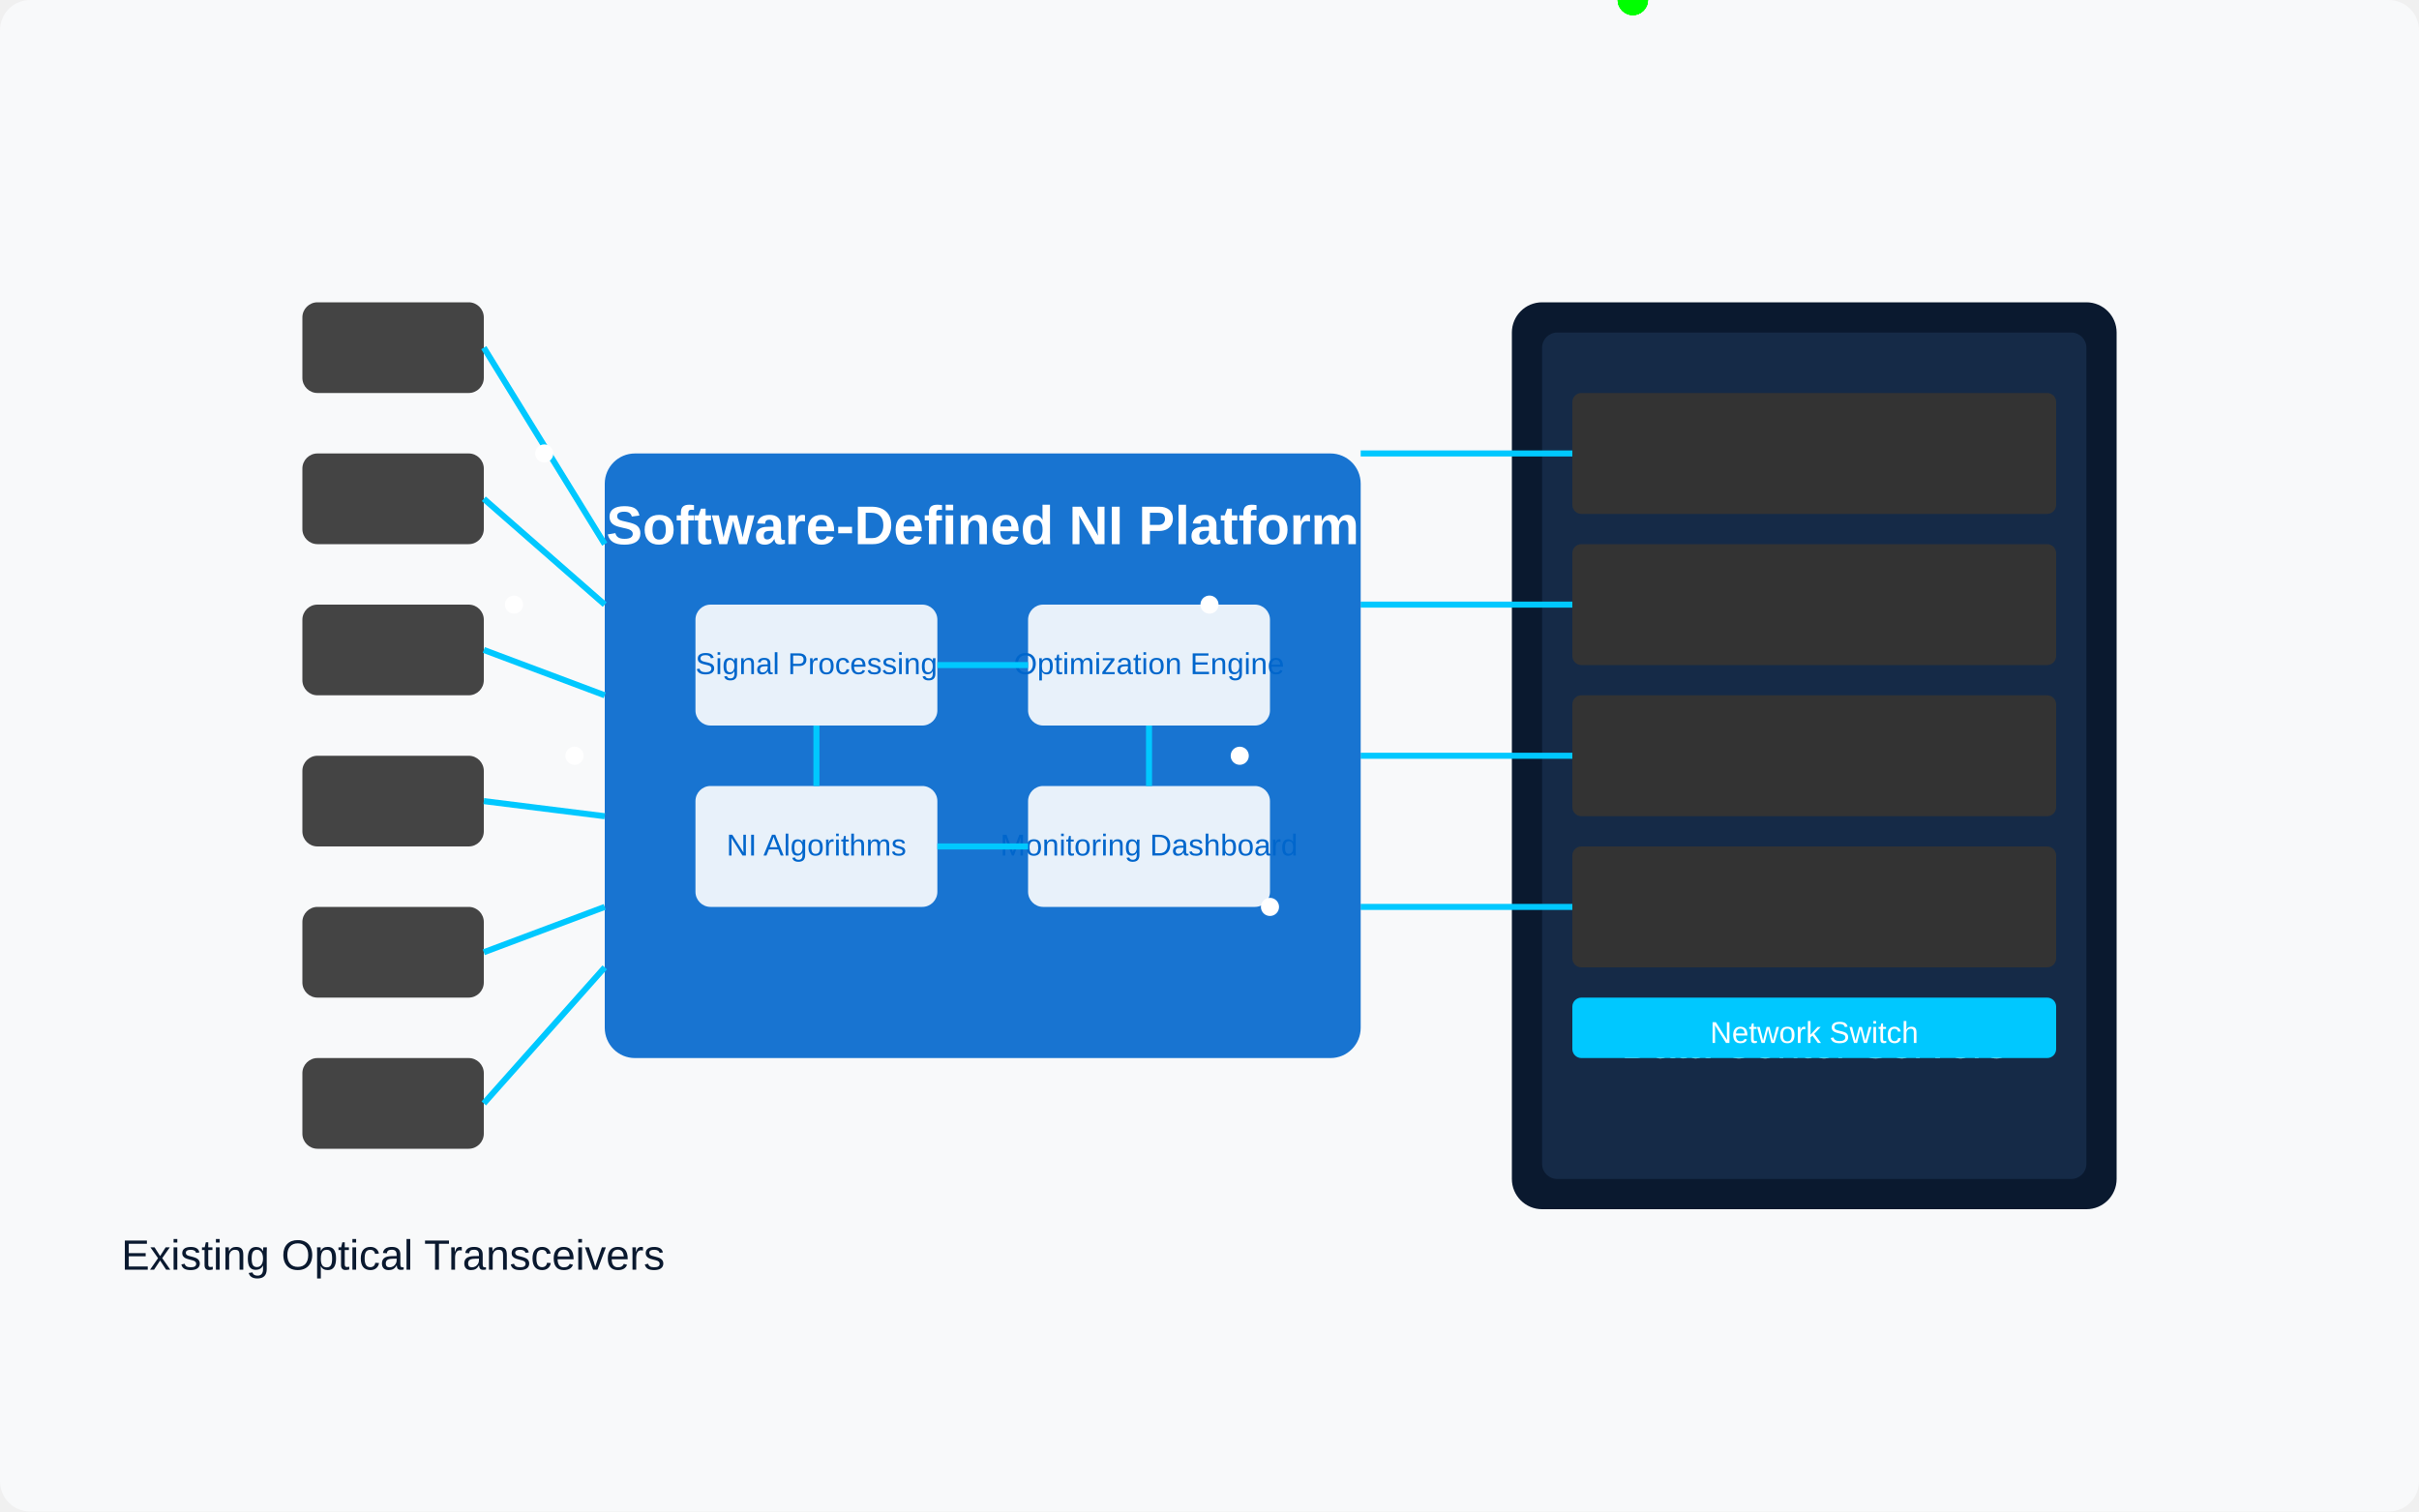
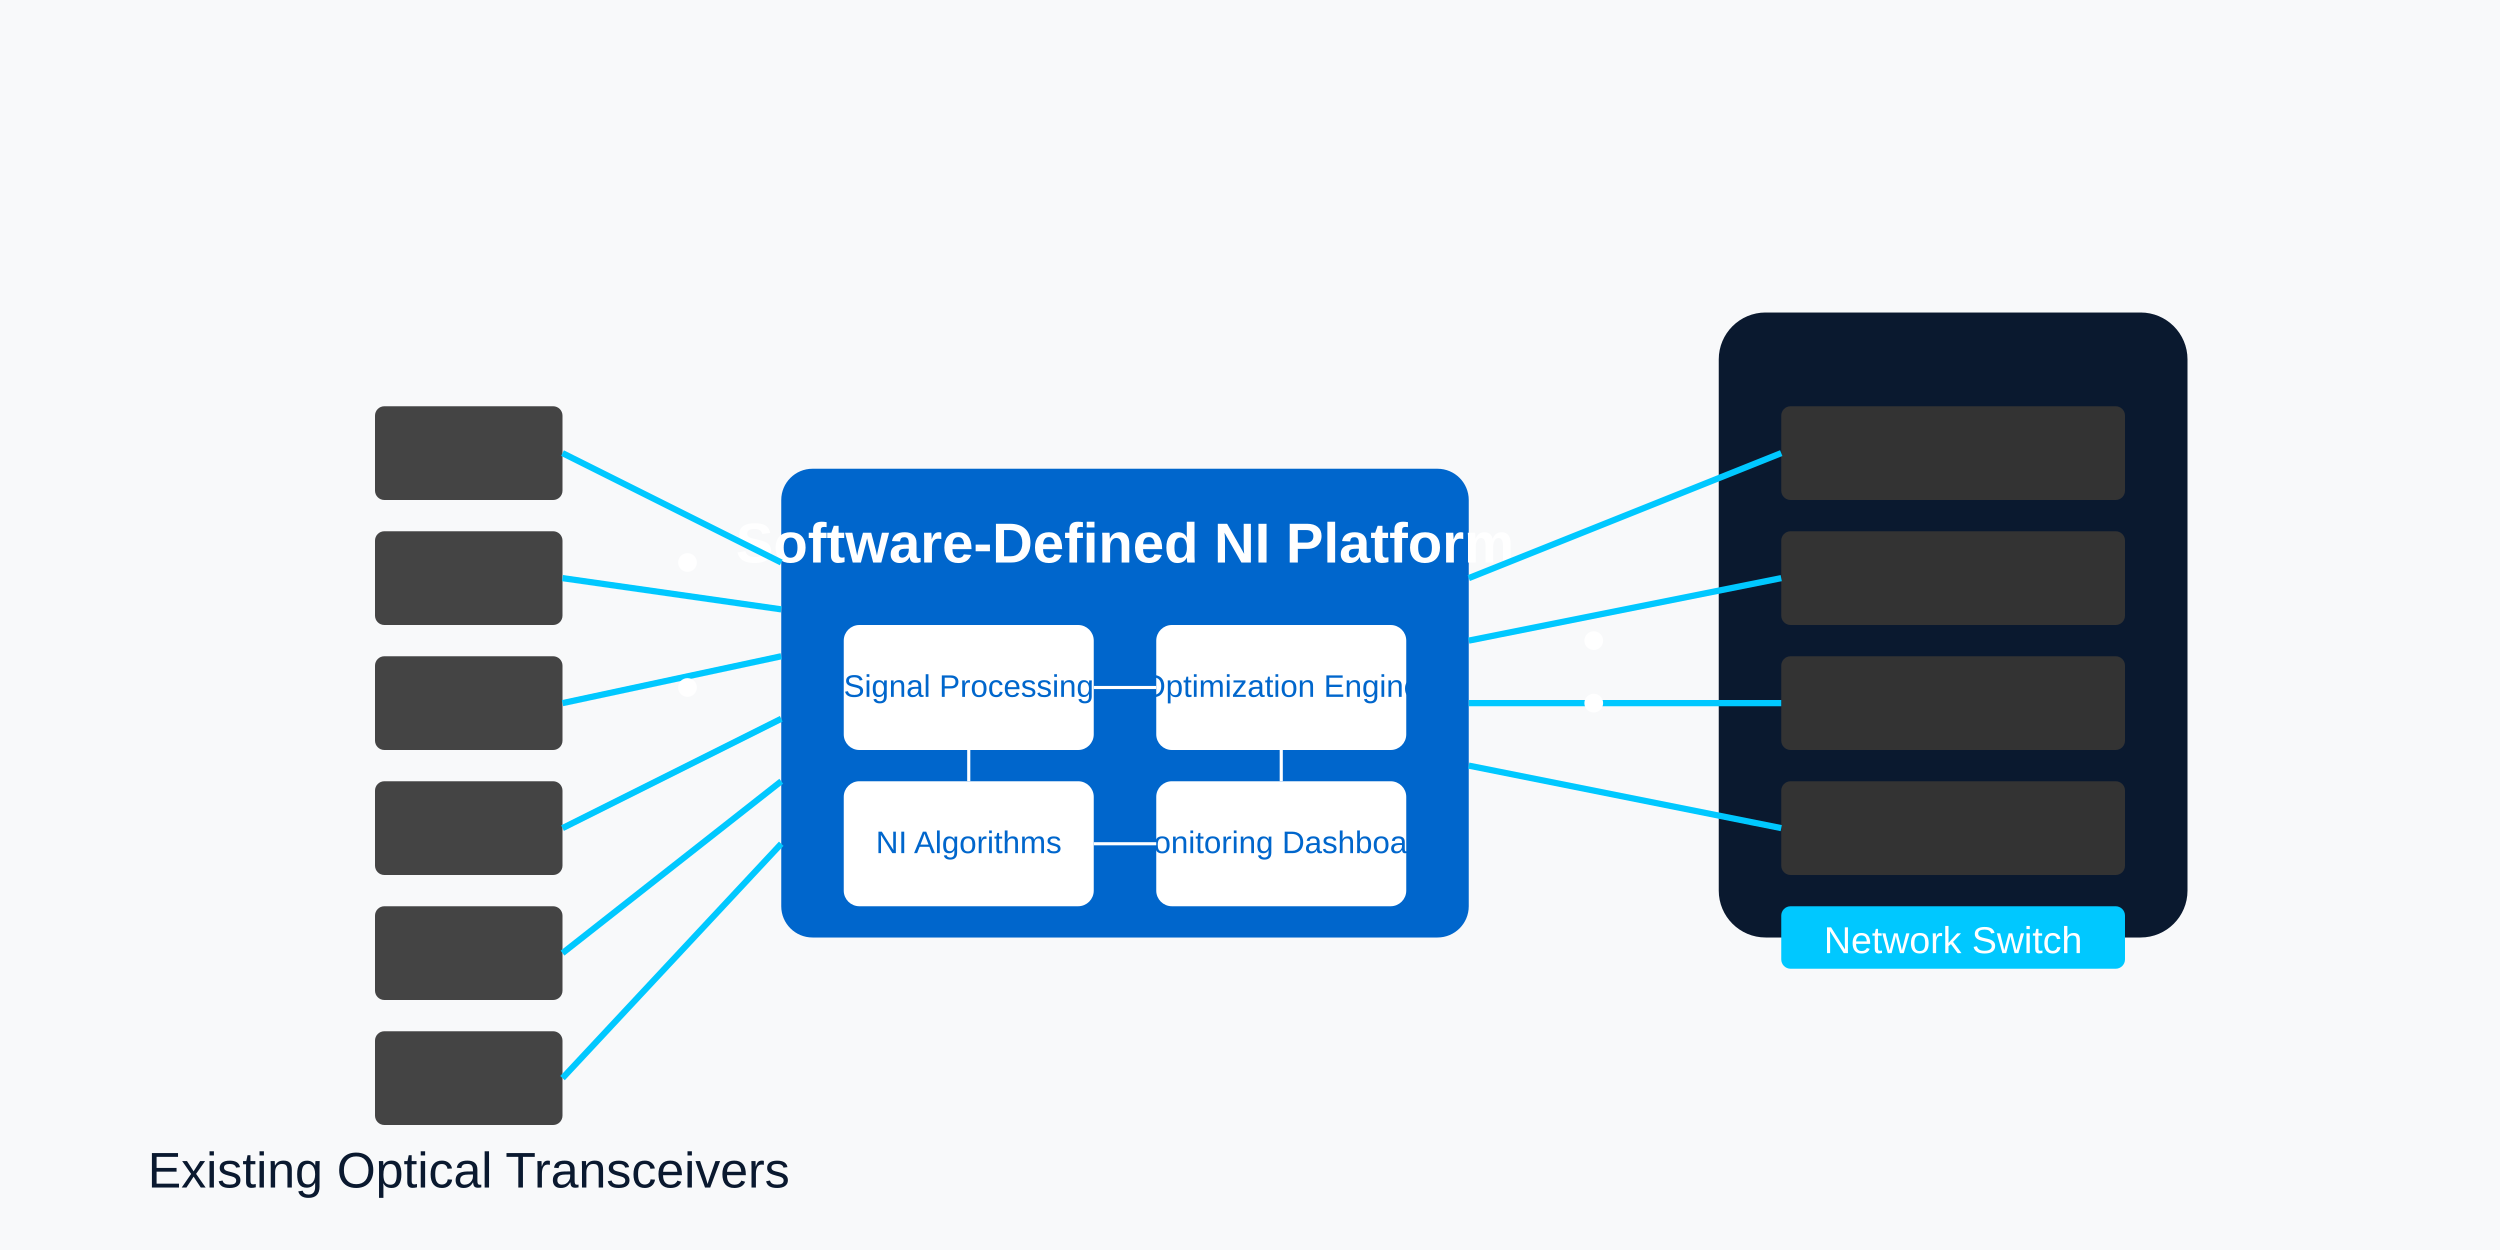
- <svg xmlns="http://www.w3.org/2000/svg" viewBox="0 0 800 500">
-   <rect width="800" height="500" fill="#f8f9fa" rx="10" ry="10" />
-   <rect x="500" y="100" width="200" height="300" fill="#0a192f" rx="10" ry="10" />
-   <rect x="510" y="110" width="180" height="280" fill="#152a47" rx="5" ry="5" />
-   <rect x="520" y="130" width="160" height="40" fill="#333" rx="3" ry="3" />
-   <rect x="520" y="180" width="160" height="40" fill="#333" rx="3" ry="3" />
-   <rect x="520" y="230" width="160" height="40" fill="#333" rx="3" ry="3" />
-   <rect x="520" y="280" width="160" height="40" fill="#333" rx="3" ry="3" />
-   <circle cx="540" y="150" r="5" fill="#00ff00" />
-   <circle cx="540" y="200" r="5" fill="#00ff00" />
-   <circle cx="540" y="250" r="5" fill="#00ff00" />
-   <circle cx="540" y="300" r="5" fill="#00ff00" />
-   <text x="600" y="350" font-family="Arial" font-size="14" fill="white" text-anchor="middle">Data Center Servers</text>
-   <rect x="520" y="330" width="160" height="20" fill="#00c8ff" rx="3" ry="3" />
-   <text x="600" y="345" font-family="Arial" font-size="10" fill="white" text-anchor="middle">Network Switch</text>
-   <line x1="450" y1="150" x2="520" y2="150" stroke="#00c8ff" stroke-width="2" />
-   <line x1="450" y1="200" x2="520" y2="200" stroke="#00c8ff" stroke-width="2" />
-   <line x1="450" y1="250" x2="520" y2="250" stroke="#00c8ff" stroke-width="2" />
-   <line x1="450" y1="300" x2="520" y2="300" stroke="#00c8ff" stroke-width="2" />
-   <rect x="200" y="150" width="250" height="200" fill="#0066cc" rx="10" ry="10" opacity="0.9" />
-   <text x="325" y="180" font-family="Arial" font-size="18" fill="white" text-anchor="middle" font-weight="bold">Software-Defined NI Platform</text>
-   <rect x="230" y="200" width="80" height="40" fill="white" rx="5" ry="5" opacity="0.9" />
-   <text x="270" y="223" font-family="Arial" font-size="10" fill="#0066cc" text-anchor="middle">Signal Processing</text>
-   <rect x="230" y="260" width="80" height="40" fill="white" rx="5" ry="5" opacity="0.9" />
-   <text x="270" y="283" font-family="Arial" font-size="10" fill="#0066cc" text-anchor="middle">NI Algorithms</text>
-   <rect x="340" y="200" width="80" height="40" fill="white" rx="5" ry="5" opacity="0.9" />
-   <text x="380" y="223" font-family="Arial" font-size="10" fill="#0066cc" text-anchor="middle">Optimization Engine</text>
-   <rect x="340" y="260" width="80" height="40" fill="white" rx="5" ry="5" opacity="0.9" />
-   <text x="380" y="283" font-family="Arial" font-size="10" fill="#0066cc" text-anchor="middle">Monitoring Dashboard</text>
-   <line x1="310" y1="220" x2="340" y2="220" stroke="#00c8ff" stroke-width="2" />
-   <line x1="310" y1="280" x2="340" y2="280" stroke="#00c8ff" stroke-width="2" />
-   <line x1="270" y1="240" x2="270" y2="260" stroke="#00c8ff" stroke-width="2" />
-   <line x1="380" y1="240" x2="380" y2="260" stroke="#00c8ff" stroke-width="2" />
-   <rect x="100" y="100" width="60" height="30" fill="#444" rx="5" ry="5" />
-   <rect x="100" y="150" width="60" height="30" fill="#444" rx="5" ry="5" />
-   <rect x="100" y="200" width="60" height="30" fill="#444" rx="5" ry="5" />
-   <rect x="100" y="250" width="60" height="30" fill="#444" rx="5" ry="5" />
-   <rect x="100" y="300" width="60" height="30" fill="#444" rx="5" ry="5" />
-   <rect x="100" y="350" width="60" height="30" fill="#444" rx="5" ry="5" />
-   <text x="130" y="420" font-family="Arial" font-size="14" fill="#0a192f" text-anchor="middle">Existing Optical Transceivers</text>
-   <line x1="160" y1="115" x2="200" y2="180" stroke="#00c8ff" stroke-width="2" />
-   <line x1="160" y1="165" x2="200" y2="200" stroke="#00c8ff" stroke-width="2" />
-   <line x1="160" y1="215" x2="200" y2="230" stroke="#00c8ff" stroke-width="2" />
-   <line x1="160" y1="265" x2="200" y2="270" stroke="#00c8ff" stroke-width="2" />
-   <line x1="160" y1="315" x2="200" y2="300" stroke="#00c8ff" stroke-width="2" />
-   <line x1="160" y1="365" x2="200" y2="320" stroke="#00c8ff" stroke-width="2" />
-   <g>
-     <circle cx="180" cy="150" r="3" fill="#fff">
-       <animate attributeName="cx" from="160" to="200" dur="2s" repeatCount="indefinite" />
-     </circle>
-     <circle cx="170" cy="200" r="3" fill="#fff">
-       <animate attributeName="cx" from="160" to="200" dur="3s" repeatCount="indefinite" />
-     </circle>
-     <circle cx="190" cy="250" r="3" fill="#fff">
-       <animate attributeName="cx" from="160" to="200" dur="2.5s" repeatCount="indefinite" />
-     </circle>
-     <circle cx="400" cy="200" r="3" fill="#fff">
-       <animate attributeName="cx" from="380" to="450" dur="2s" repeatCount="indefinite" />
-     </circle>
-     <circle cx="410" cy="250" r="3" fill="#fff">
-       <animate attributeName="cx" from="380" to="450" dur="2.2s" repeatCount="indefinite" />
-     </circle>
-     <circle cx="420" cy="300" r="3" fill="#fff">
-       <animate attributeName="cx" from="380" to="450" dur="2.6s" repeatCount="indefinite" />
-     </circle>
-   </g>
+ <svg xmlns="http://www.w3.org/2000/svg" viewBox="0 0 800 400">
+   <rect width="800" height="400" fill="#f8f9fa" rx="0" ry="0" />
+   <rect x="550" y="100" width="150" height="200" rx="15" ry="15" fill="#0a192f" />
+   <rect x="570" y="130" width="110" height="30" fill="#333" rx="3" ry="3" />
+   <rect x="570" y="170" width="110" height="30" fill="#333" rx="3" ry="3" />
+   <rect x="570" y="210" width="110" height="30" fill="#333" rx="3" ry="3" />
+   <rect x="570" y="250" width="110" height="30" fill="#333" rx="3" ry="3" />
+   <rect x="570" y="290" width="110" height="20" fill="#00c8ff" rx="3" ry="3" />
+   <text x="625" y="305" font-family="Arial" font-size="12" fill="white" text-anchor="middle">Network Switch</text>
+   <rect x="250" y="150" width="220" height="150" rx="10" ry="10" fill="#0066cc" />
+   <text x="360" y="180" font-family="Arial" font-size="18" fill="white" text-anchor="middle" font-weight="bold">Software-Defined NI Platform</text>
+   <rect x="270" y="200" width="80" height="40" fill="white" rx="5" ry="5" />
+   <text x="310" y="223" font-family="Arial" font-size="10" fill="#0066cc" text-anchor="middle">Signal Processing</text>
+   <rect x="270" y="250" width="80" height="40" fill="white" rx="5" ry="5" />
+   <text x="310" y="273" font-family="Arial" font-size="10" fill="#0066cc" text-anchor="middle">NI Algorithms</text>
+   <rect x="370" y="200" width="80" height="40" fill="white" rx="5" ry="5" />
+   <text x="410" y="223" font-family="Arial" font-size="10" fill="#0066cc" text-anchor="middle">Optimization Engine</text>
+   <rect x="370" y="250" width="80" height="40" fill="white" rx="5" ry="5" />
+   <text x="410" y="273" font-family="Arial" font-size="10" fill="#0066cc" text-anchor="middle">Monitoring Dashboard</text>
+   <line x1="350" y1="220" x2="370" y2="220" stroke="#fff" stroke-width="1" />
+   <line x1="350" y1="270" x2="370" y2="270" stroke="#fff" stroke-width="1" />
+   <line x1="310" y1="240" x2="310" y2="250" stroke="#fff" stroke-width="1" />
+   <line x1="410" y1="240" x2="410" y2="250" stroke="#fff" stroke-width="1" />
+   <rect x="120" y="130" width="60" height="30" fill="#444" rx="3" ry="3" />
+   <rect x="120" y="170" width="60" height="30" fill="#444" rx="3" ry="3" />
+   <rect x="120" y="210" width="60" height="30" fill="#444" rx="3" ry="3" />
+   <rect x="120" y="250" width="60" height="30" fill="#444" rx="3" ry="3" />
+   <rect x="120" y="290" width="60" height="30" fill="#444" rx="3" ry="3" />
+   <rect x="120" y="330" width="60" height="30" fill="#444" rx="3" ry="3" />
+   <line x1="180" y1="145" x2="250" y2="180" stroke="#00c8ff" stroke-width="2" />
+   <line x1="180" y1="185" x2="250" y2="195" stroke="#00c8ff" stroke-width="2" />
+   <line x1="180" y1="225" x2="250" y2="210" stroke="#00c8ff" stroke-width="2" />
+   <line x1="180" y1="265" x2="250" y2="230" stroke="#00c8ff" stroke-width="2" />
+   <line x1="180" y1="305" x2="250" y2="250" stroke="#00c8ff" stroke-width="2" />
+   <line x1="180" y1="345" x2="250" y2="270" stroke="#00c8ff" stroke-width="2" />
+   <line x1="470" y1="185" x2="570" y2="145" stroke="#00c8ff" stroke-width="2" />
+   <line x1="470" y1="205" x2="570" y2="185" stroke="#00c8ff" stroke-width="2" />
+   <line x1="470" y1="225" x2="570" y2="225" stroke="#00c8ff" stroke-width="2" />
+   <line x1="470" y1="245" x2="570" y2="265" stroke="#00c8ff" stroke-width="2" />
+   <circle cx="220" cy="180" r="3" fill="#fff">
+     <animate attributeName="cx" from="180" to="250" dur="2s" repeatCount="indefinite" />
+   </circle>
+   <circle cx="220" cy="220" r="3" fill="#fff">
+     <animate attributeName="cx" from="180" to="250" dur="3s" repeatCount="indefinite" />
+   </circle>
+   <circle cx="510" cy="205" r="3" fill="#fff">
+     <animate attributeName="cx" from="470" to="570" dur="2s" repeatCount="indefinite" />
+   </circle>
+   <circle cx="510" cy="225" r="3" fill="#fff">
+     <animate attributeName="cx" from="470" to="570" dur="2.5s" repeatCount="indefinite" />
+   </circle>
+   <text x="150" y="380" font-family="Arial" font-size="16" fill="#0a192f" text-anchor="middle">Existing Optical Transceivers</text>
</svg>
